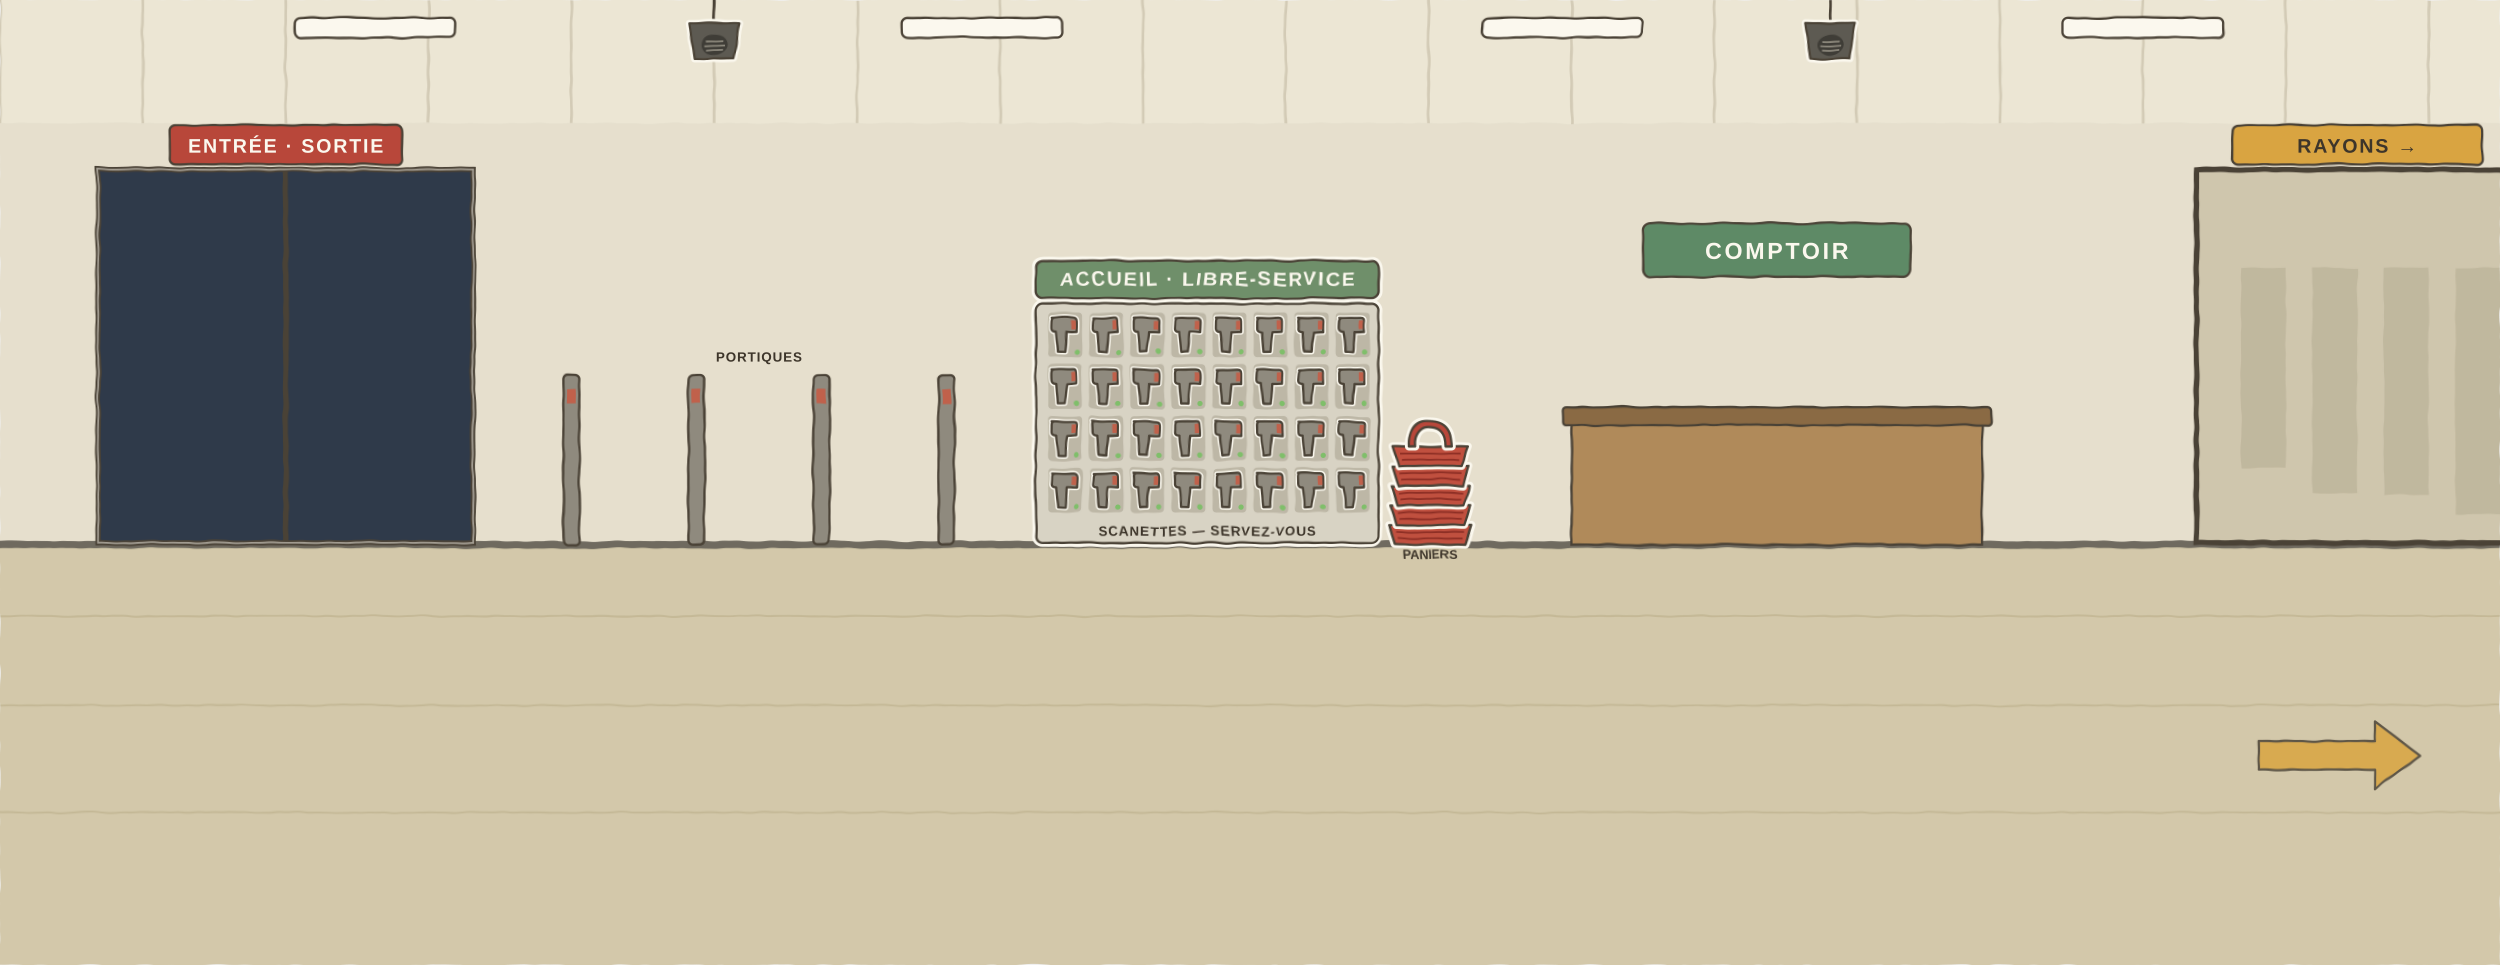
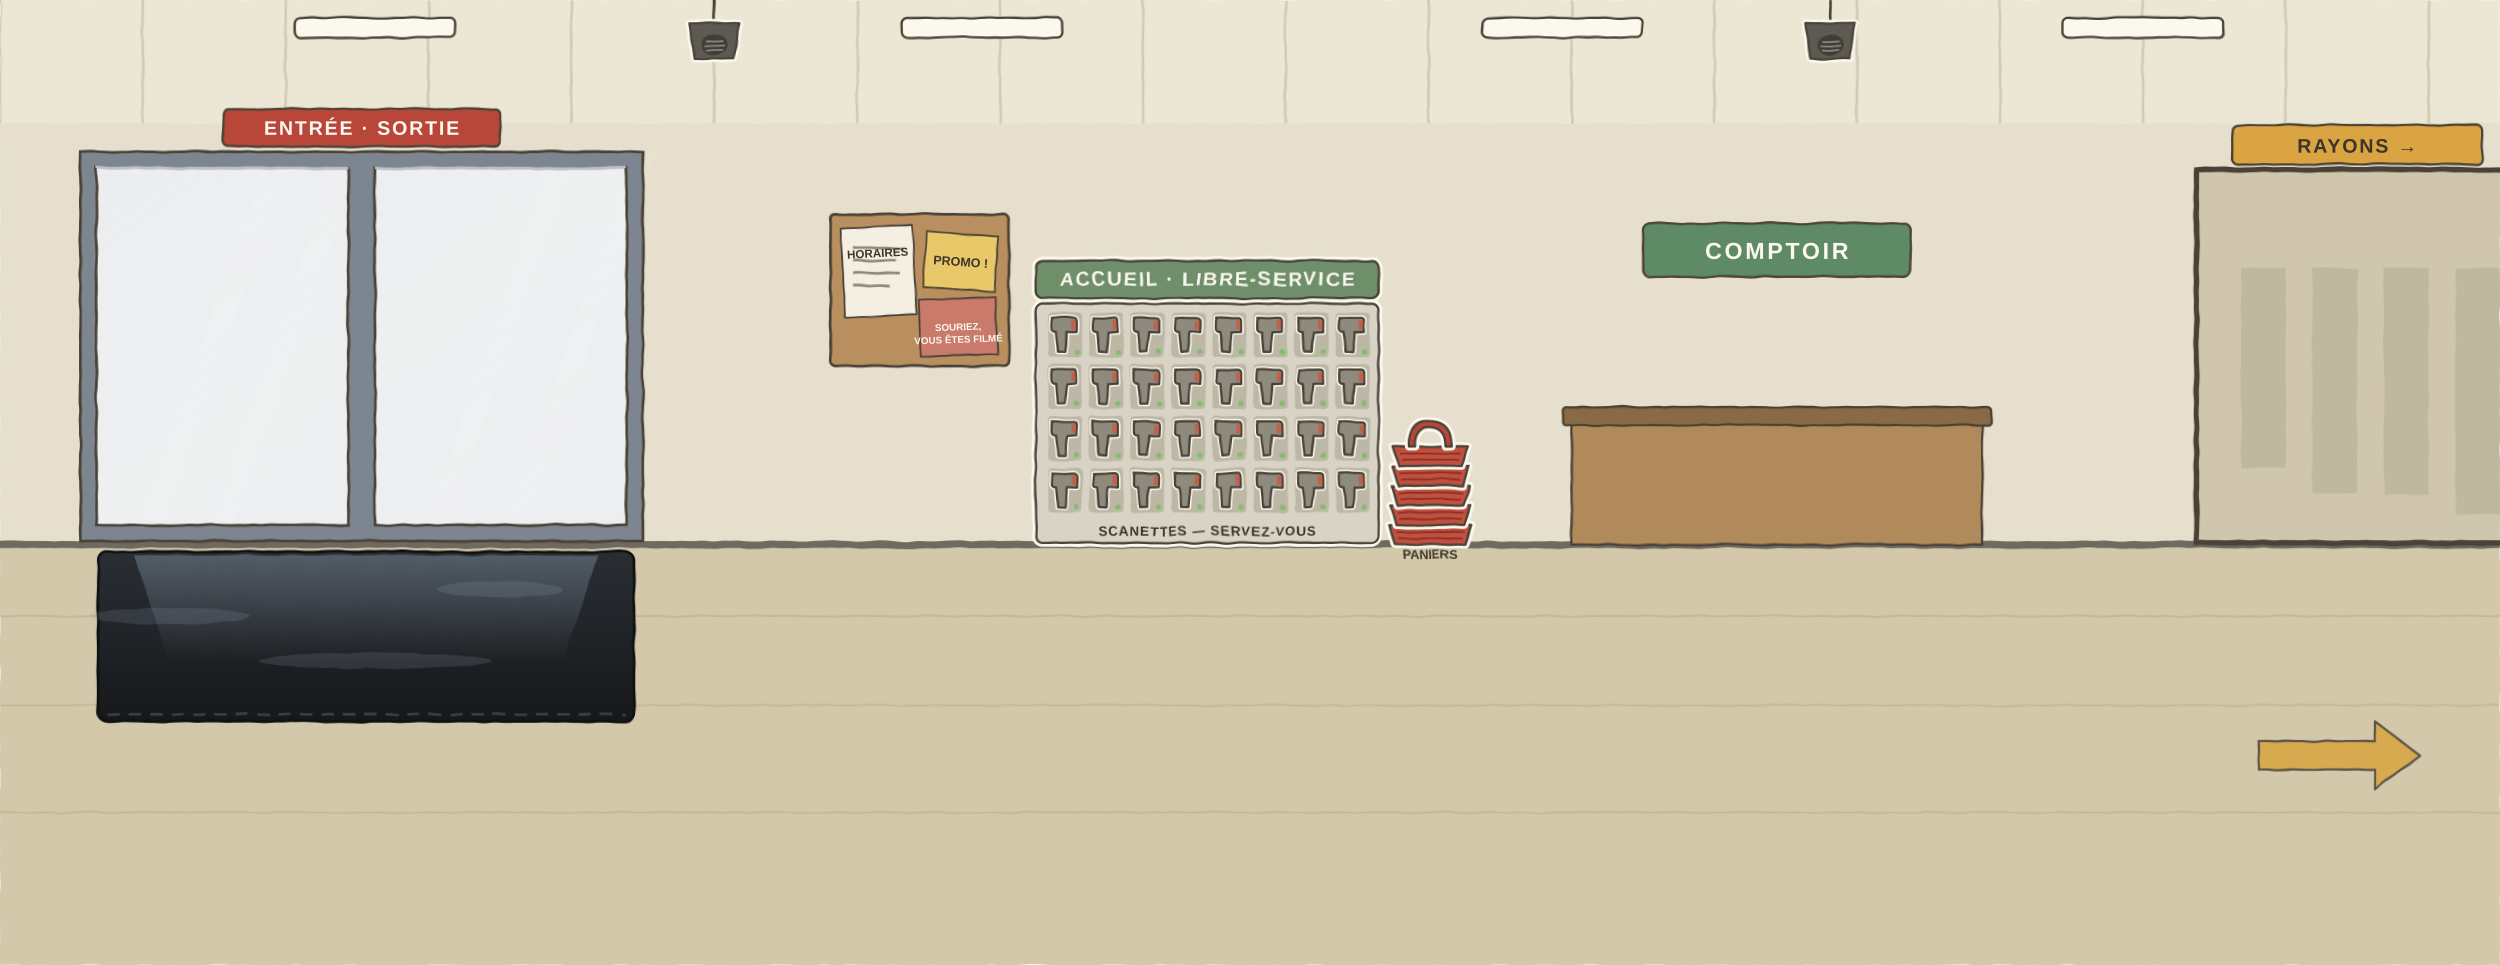
<svg xmlns="http://www.w3.org/2000/svg" width="2800" height="1080" viewBox="0 0 2800 1080">
  <defs>
    <filter id="crayon" x="-2%" y="-2%" width="104%" height="104%">
      <feTurbulence type="fractalNoise" baseFrequency="0.035" numOctaves="2" seed="7" />
      <feDisplacementMap in="SourceGraphic" scale="3.5" />
    </filter>
+     <linearGradient id="tapis" x1="0" y1="0" x2="0" y2="1">
+       <stop offset="0" stop-color="#2a2e33" />
+       <stop offset="1" stop-color="#16181b" />
+     </linearGradient>
+     <linearGradient id="reflet" x1="0" y1="0" x2="0" y2="1">
+       <stop offset="0" stop-color="#9fb4c9" stop-opacity="0.35" />
+       <stop offset="1" stop-color="#9fb4c9" stop-opacity="0" />
+     </linearGradient>
+     <linearGradient id="verre" x1="0" y1="0" x2="1" y2="1">
+       <stop offset="0" stop-color="#cfe0ee" stop-opacity="0.16" />
+       <stop offset="0.5" stop-color="#cfe0ee" stop-opacity="0.06" />
+       <stop offset="1" stop-color="#cfe0ee" stop-opacity="0.14" />
+     </linearGradient>
  </defs>
  <g filter="url(#crayon)">
    <rect x="-20" y="-20" width="2840" height="190" fill="#ece6d4" />
    <line x1="0" y1="0" x2="0" y2="150" stroke="#d3cbb6" stroke-width="3" />
    <line x1="160" y1="0" x2="160" y2="150" stroke="#d3cbb6" stroke-width="3" />
    <line x1="320" y1="0" x2="320" y2="150" stroke="#d3cbb6" stroke-width="3" />
    <line x1="480" y1="0" x2="480" y2="150" stroke="#d3cbb6" stroke-width="3" />
    <line x1="640" y1="0" x2="640" y2="150" stroke="#d3cbb6" stroke-width="3" />
    <line x1="800" y1="0" x2="800" y2="150" stroke="#d3cbb6" stroke-width="3" />
    <line x1="960" y1="0" x2="960" y2="150" stroke="#d3cbb6" stroke-width="3" />
    <line x1="1120" y1="0" x2="1120" y2="150" stroke="#d3cbb6" stroke-width="3" />
    <line x1="1280" y1="0" x2="1280" y2="150" stroke="#d3cbb6" stroke-width="3" />
    <line x1="1440" y1="0" x2="1440" y2="150" stroke="#d3cbb6" stroke-width="3" />
    <line x1="1600" y1="0" x2="1600" y2="150" stroke="#d3cbb6" stroke-width="3" />
    <line x1="1760" y1="0" x2="1760" y2="150" stroke="#d3cbb6" stroke-width="3" />
    <line x1="1920" y1="0" x2="1920" y2="150" stroke="#d3cbb6" stroke-width="3" />
    <line x1="2080" y1="0" x2="2080" y2="150" stroke="#d3cbb6" stroke-width="3" />
    <line x1="2240" y1="0" x2="2240" y2="150" stroke="#d3cbb6" stroke-width="3" />
    <line x1="2400" y1="0" x2="2400" y2="150" stroke="#d3cbb6" stroke-width="3" />
    <line x1="2560" y1="0" x2="2560" y2="150" stroke="#d3cbb6" stroke-width="3" />
    <line x1="2720" y1="0" x2="2720" y2="150" stroke="#d3cbb6" stroke-width="3" />
    <rect x="330" y="20" width="180" height="22" rx="6" fill="#fbf8ee" stroke="#4a4236" stroke-width="2.6" />
    <rect x="1010" y="20" width="180" height="22" rx="6" fill="#fbf8ee" stroke="#4a4236" stroke-width="2.6" />
    <rect x="1660" y="20" width="180" height="22" rx="6" fill="#fbf8ee" stroke="#4a4236" stroke-width="2.6" />
    <rect x="2310" y="20" width="180" height="22" rx="6" fill="#fbf8ee" stroke="#4a4236" stroke-width="2.6" />
-     <rect x="-20" y="138" width="2840" height="472" fill="#e6dfcd" />
+     <path d="M-20 138 H2820 V610 H-20 Z M90 170 V606 H720 V170 Z" fill="#e6dfcd" fill-rule="evenodd" />
    <rect x="-20" y="610" width="2840" height="490" fill="#d3c8aa" />
    <line x1="0" y1="690" x2="2800" y2="690" stroke="#c4b896" stroke-width="2" />
    <line x1="0" y1="790" x2="2800" y2="790" stroke="#c4b896" stroke-width="2" />
    <line x1="0" y1="910" x2="2800" y2="910" stroke="#c4b896" stroke-width="2" />
    <rect x="-20" y="606" width="2840" height="8" fill="#6f6a5f" />
    <g transform="translate(200 0)">
      <line x1="600" y1="0" x2="600" y2="26" stroke="#4a4236" stroke-width="3" />
      <g>
        <path d="M572 26 h56 l-6 40 h-44 z" fill="#5d5a52" stroke="#fbf8ee" stroke-width="8" stroke-linejoin="round" />
        <path d="M572 26 h56 l-6 40 h-44 z" fill="#5d5a52" stroke="#4a4236" stroke-width="2.4" stroke-linejoin="round" />
      </g>
      <ellipse cx="600" cy="50" rx="15" ry="12" fill="#3f3d37" />
      <path d="M590 46 h20 M588 51 h24 M590 56 h20" stroke="#8d897d" stroke-width="2" />
    </g>
    <g transform="translate(1450 0)">
      <line x1="600" y1="0" x2="600" y2="26" stroke="#4a4236" stroke-width="3" />
      <g>
        <path d="M572 26 h56 l-6 40 h-44 z" fill="#5d5a52" stroke="#fbf8ee" stroke-width="8" stroke-linejoin="round" />
        <path d="M572 26 h56 l-6 40 h-44 z" fill="#5d5a52" stroke="#4a4236" stroke-width="2.4" stroke-linejoin="round" />
      </g>
      <ellipse cx="600" cy="50" rx="15" ry="12" fill="#3f3d37" />
      <path d="M590 46 h20 M588 51 h24 M590 56 h20" stroke="#8d897d" stroke-width="2" />
    </g>
-     <rect x="110" y="190" width="420" height="418" fill="#2f3a4a" stroke="#4a4236" stroke-width="6" />
-     <line x1="320" y1="190" x2="320" y2="608" stroke="#4a4236" stroke-width="6" />
-     <rect x="110" y="190" width="420" height="418" fill="none" stroke="#fbf8ee" stroke-width="2" opacity="0.5" />
-     <rect x="190" y="140" width="260" height="44" rx="6" fill="#b8473a" stroke="#4a4236" stroke-width="2.6" />
-     <rect x="631" y="420" width="18" height="190" rx="5" fill="#8f8a7e" stroke="#4a4236" stroke-width="2.6" />
-     <rect x="635" y="436" width="10" height="16" fill="#c0614b" />
-     <rect x="771" y="420" width="18" height="190" rx="5" fill="#8f8a7e" stroke="#4a4236" stroke-width="2.6" />
-     <rect x="775" y="436" width="10" height="16" fill="#c0614b" />
-     <rect x="911" y="420" width="18" height="190" rx="5" fill="#8f8a7e" stroke="#4a4236" stroke-width="2.6" />
-     <rect x="915" y="436" width="10" height="16" fill="#c0614b" />
-     <rect x="1051" y="420" width="18" height="190" rx="5" fill="#8f8a7e" stroke="#4a4236" stroke-width="2.6" />
-     <rect x="1055" y="436" width="10" height="16" fill="#c0614b" />
+     <rect x="90" y="170" width="630" height="436" fill="url(#verre)" />
+     <path d="M150 606 L300 170 h26 L176 606 z" fill="#ffffff" opacity="0.07" />
+     <path d="M230 606 L380 170 h26 L256 606 z" fill="#ffffff" opacity="0.07" />
+     <path d="M470 606 L620 170 h26 L496 606 z" fill="#ffffff" opacity="0.07" />
+     <path d="M560 606 L710 170 h26 L586 606 z" fill="#ffffff" opacity="0.07" />
+     <path d="M90 170 h630 v436 h-630 z M108 188 v400 h282 v-400 z M420 188 v400 h282 v-400 z" fill="#7d8590" fill-rule="evenodd" stroke="#4a4236" stroke-width="3" />
+     <path d="M108 188 h282 M420 188 h282" stroke="#b9c0c8" stroke-width="3" />
+     <rect x="250" y="122" width="310" height="42" rx="6" fill="#b8473a" stroke="#4a4236" stroke-width="2.6" />
+     <rect x="110" y="618" width="600" height="190" rx="10" fill="url(#tapis)" stroke="#0f1012" stroke-width="3" />
+     <path d="M150 622 h520 l-40 120 h-440 z" fill="url(#reflet)" />
+     <ellipse cx="190" cy="690" rx="90" ry="9" fill="#8fa3b8" opacity="0.18" />
+     <ellipse cx="420" cy="740" rx="130" ry="9" fill="#8fa3b8" opacity="0.18" />
+     <ellipse cx="560" cy="660" rx="70" ry="9" fill="#8fa3b8" opacity="0.18" />
+     <path d="M120 800 h580" stroke="#3a3f45" stroke-width="3" stroke-dasharray="14 10" />
+     <rect x="930" y="240" width="200" height="170" rx="6" fill="#b98f5f" stroke="#4a4236" stroke-width="3" />
+     <rect x="944" y="254" width="80" height="100" fill="#f4efe2" stroke="#4a4236" stroke-width="2" transform="rotate(-3 984 304)" />
+     <rect x="1036" y="262" width="80" height="62" fill="#e9c86a" stroke="#4a4236" stroke-width="2" transform="rotate(4 1076 293)" />
+     <rect x="1030" y="334" width="86" height="64" fill="#c97a6a" stroke="#4a4236" stroke-width="2" transform="rotate(-2 1073 366)" />
+     <path d="M956 278 h56 M956 292 h48 M956 306 h52 M956 320 h40" stroke="#8d897d" stroke-width="3" />
    <g transform="translate(1130 0)">
      <g>
        <rect x="30" y="292" width="384" height="42" rx="8" fill="#6f8f6a" stroke="#fbf8ee" stroke-width="9" stroke-linejoin="round" />
        <rect x="30" y="292" width="384" height="42" rx="8" fill="#6f8f6a" stroke="#4a4236" stroke-width="2.6" stroke-linejoin="round" />
      </g>
      <text x="222" y="320" text-anchor="middle" font-family="Trebuchet MS, Segoe UI, Arial, sans-serif" font-size="22" font-weight="700" fill="#fbf8ee" letter-spacing="2">ACCUEIL · LIBRE-SERVICE</text>
      <g>
        <rect x="30" y="340" width="384" height="268" rx="8" fill="#d8d3c4" stroke="#fbf8ee" stroke-width="9" stroke-linejoin="round" />
        <rect x="30" y="340" width="384" height="268" rx="8" fill="#d8d3c4" stroke="#4a4236" stroke-width="2.6" stroke-linejoin="round" />
      </g>
      <rect x="44" y="350" width="38" height="50" rx="4" fill="#bdb7a6" />
      <g>
        <path d="M48 356 h24 q4 0 4 4 v12 h-11 l-2 22 h-8 l-2 -22 q-5 0 -5 -4 v-8 q0 -4 4 -4 z" fill="#8f8a7e" stroke="#fbf8ee" stroke-width="6" stroke-linejoin="round" />
        <path d="M48 356 h24 q4 0 4 4 v12 h-11 l-2 22 h-8 l-2 -22 q-5 0 -5 -4 v-8 q0 -4 4 -4 z" fill="#8f8a7e" stroke="#4a4236" stroke-width="2.6" stroke-linejoin="round" />
      </g>
      <rect x="70" y="359" width="5" height="10" fill="#c0614b" />
      <circle cx="76" cy="394" r="3" fill="#7fbf6a" />
      <rect x="90" y="350" width="38" height="50" rx="4" fill="#bdb7a6" />
      <g>
        <path d="M94 356 h24 q4 0 4 4 v12 h-11 l-2 22 h-8 l-2 -22 q-5 0 -5 -4 v-8 q0 -4 4 -4 z" fill="#8f8a7e" stroke="#fbf8ee" stroke-width="6" stroke-linejoin="round" />
        <path d="M94 356 h24 q4 0 4 4 v12 h-11 l-2 22 h-8 l-2 -22 q-5 0 -5 -4 v-8 q0 -4 4 -4 z" fill="#8f8a7e" stroke="#4a4236" stroke-width="2.6" stroke-linejoin="round" />
      </g>
      <rect x="116" y="359" width="5" height="10" fill="#c0614b" />
      <circle cx="122" cy="394" r="3" fill="#7fbf6a" />
      <rect x="136" y="350" width="38" height="50" rx="4" fill="#bdb7a6" />
      <g>
        <path d="M140 356 h24 q4 0 4 4 v12 h-11 l-2 22 h-8 l-2 -22 q-5 0 -5 -4 v-8 q0 -4 4 -4 z" fill="#8f8a7e" stroke="#fbf8ee" stroke-width="6" stroke-linejoin="round" />
        <path d="M140 356 h24 q4 0 4 4 v12 h-11 l-2 22 h-8 l-2 -22 q-5 0 -5 -4 v-8 q0 -4 4 -4 z" fill="#8f8a7e" stroke="#4a4236" stroke-width="2.6" stroke-linejoin="round" />
      </g>
      <rect x="162" y="359" width="5" height="10" fill="#c0614b" />
      <circle cx="168" cy="394" r="3" fill="#7fbf6a" />
      <rect x="182" y="350" width="38" height="50" rx="4" fill="#bdb7a6" />
      <g>
        <path d="M186 356 h24 q4 0 4 4 v12 h-11 l-2 22 h-8 l-2 -22 q-5 0 -5 -4 v-8 q0 -4 4 -4 z" fill="#8f8a7e" stroke="#fbf8ee" stroke-width="6" stroke-linejoin="round" />
        <path d="M186 356 h24 q4 0 4 4 v12 h-11 l-2 22 h-8 l-2 -22 q-5 0 -5 -4 v-8 q0 -4 4 -4 z" fill="#8f8a7e" stroke="#4a4236" stroke-width="2.6" stroke-linejoin="round" />
      </g>
      <rect x="208" y="359" width="5" height="10" fill="#c0614b" />
      <circle cx="214" cy="394" r="3" fill="#7fbf6a" />
      <rect x="228" y="350" width="38" height="50" rx="4" fill="#bdb7a6" />
      <g>
        <path d="M232 356 h24 q4 0 4 4 v12 h-11 l-2 22 h-8 l-2 -22 q-5 0 -5 -4 v-8 q0 -4 4 -4 z" fill="#8f8a7e" stroke="#fbf8ee" stroke-width="6" stroke-linejoin="round" />
        <path d="M232 356 h24 q4 0 4 4 v12 h-11 l-2 22 h-8 l-2 -22 q-5 0 -5 -4 v-8 q0 -4 4 -4 z" fill="#8f8a7e" stroke="#4a4236" stroke-width="2.6" stroke-linejoin="round" />
      </g>
      <rect x="254" y="359" width="5" height="10" fill="#c0614b" />
      <circle cx="260" cy="394" r="3" fill="#7fbf6a" />
      <rect x="274" y="350" width="38" height="50" rx="4" fill="#bdb7a6" />
      <g>
        <path d="M278 356 h24 q4 0 4 4 v12 h-11 l-2 22 h-8 l-2 -22 q-5 0 -5 -4 v-8 q0 -4 4 -4 z" fill="#8f8a7e" stroke="#fbf8ee" stroke-width="6" stroke-linejoin="round" />
        <path d="M278 356 h24 q4 0 4 4 v12 h-11 l-2 22 h-8 l-2 -22 q-5 0 -5 -4 v-8 q0 -4 4 -4 z" fill="#8f8a7e" stroke="#4a4236" stroke-width="2.6" stroke-linejoin="round" />
      </g>
      <rect x="300" y="359" width="5" height="10" fill="#c0614b" />
      <circle cx="306" cy="394" r="3" fill="#7fbf6a" />
      <rect x="320" y="350" width="38" height="50" rx="4" fill="#bdb7a6" />
      <g>
        <path d="M324 356 h24 q4 0 4 4 v12 h-11 l-2 22 h-8 l-2 -22 q-5 0 -5 -4 v-8 q0 -4 4 -4 z" fill="#8f8a7e" stroke="#fbf8ee" stroke-width="6" stroke-linejoin="round" />
        <path d="M324 356 h24 q4 0 4 4 v12 h-11 l-2 22 h-8 l-2 -22 q-5 0 -5 -4 v-8 q0 -4 4 -4 z" fill="#8f8a7e" stroke="#4a4236" stroke-width="2.6" stroke-linejoin="round" />
      </g>
      <rect x="346" y="359" width="5" height="10" fill="#c0614b" />
      <circle cx="352" cy="394" r="3" fill="#7fbf6a" />
      <rect x="366" y="350" width="38" height="50" rx="4" fill="#bdb7a6" />
      <g>
        <path d="M370 356 h24 q4 0 4 4 v12 h-11 l-2 22 h-8 l-2 -22 q-5 0 -5 -4 v-8 q0 -4 4 -4 z" fill="#8f8a7e" stroke="#fbf8ee" stroke-width="6" stroke-linejoin="round" />
        <path d="M370 356 h24 q4 0 4 4 v12 h-11 l-2 22 h-8 l-2 -22 q-5 0 -5 -4 v-8 q0 -4 4 -4 z" fill="#8f8a7e" stroke="#4a4236" stroke-width="2.6" stroke-linejoin="round" />
      </g>
      <rect x="392" y="359" width="5" height="10" fill="#c0614b" />
      <circle cx="398" cy="394" r="3" fill="#7fbf6a" />
      <rect x="44" y="408" width="38" height="50" rx="4" fill="#bdb7a6" />
      <g>
        <path d="M48 414 h24 q4 0 4 4 v12 h-11 l-2 22 h-8 l-2 -22 q-5 0 -5 -4 v-8 q0 -4 4 -4 z" fill="#8f8a7e" stroke="#fbf8ee" stroke-width="6" stroke-linejoin="round" />
        <path d="M48 414 h24 q4 0 4 4 v12 h-11 l-2 22 h-8 l-2 -22 q-5 0 -5 -4 v-8 q0 -4 4 -4 z" fill="#8f8a7e" stroke="#4a4236" stroke-width="2.6" stroke-linejoin="round" />
      </g>
      <rect x="70" y="417" width="5" height="10" fill="#c0614b" />
      <circle cx="76" cy="452" r="3" fill="#7fbf6a" />
      <rect x="90" y="408" width="38" height="50" rx="4" fill="#bdb7a6" />
      <g>
        <path d="M94 414 h24 q4 0 4 4 v12 h-11 l-2 22 h-8 l-2 -22 q-5 0 -5 -4 v-8 q0 -4 4 -4 z" fill="#8f8a7e" stroke="#fbf8ee" stroke-width="6" stroke-linejoin="round" />
        <path d="M94 414 h24 q4 0 4 4 v12 h-11 l-2 22 h-8 l-2 -22 q-5 0 -5 -4 v-8 q0 -4 4 -4 z" fill="#8f8a7e" stroke="#4a4236" stroke-width="2.6" stroke-linejoin="round" />
      </g>
      <rect x="116" y="417" width="5" height="10" fill="#c0614b" />
      <circle cx="122" cy="452" r="3" fill="#7fbf6a" />
      <rect x="136" y="408" width="38" height="50" rx="4" fill="#bdb7a6" />
      <g>
        <path d="M140 414 h24 q4 0 4 4 v12 h-11 l-2 22 h-8 l-2 -22 q-5 0 -5 -4 v-8 q0 -4 4 -4 z" fill="#8f8a7e" stroke="#fbf8ee" stroke-width="6" stroke-linejoin="round" />
        <path d="M140 414 h24 q4 0 4 4 v12 h-11 l-2 22 h-8 l-2 -22 q-5 0 -5 -4 v-8 q0 -4 4 -4 z" fill="#8f8a7e" stroke="#4a4236" stroke-width="2.6" stroke-linejoin="round" />
      </g>
      <rect x="162" y="417" width="5" height="10" fill="#c0614b" />
      <circle cx="168" cy="452" r="3" fill="#7fbf6a" />
      <rect x="182" y="408" width="38" height="50" rx="4" fill="#bdb7a6" />
      <g>
        <path d="M186 414 h24 q4 0 4 4 v12 h-11 l-2 22 h-8 l-2 -22 q-5 0 -5 -4 v-8 q0 -4 4 -4 z" fill="#8f8a7e" stroke="#fbf8ee" stroke-width="6" stroke-linejoin="round" />
        <path d="M186 414 h24 q4 0 4 4 v12 h-11 l-2 22 h-8 l-2 -22 q-5 0 -5 -4 v-8 q0 -4 4 -4 z" fill="#8f8a7e" stroke="#4a4236" stroke-width="2.6" stroke-linejoin="round" />
      </g>
      <rect x="208" y="417" width="5" height="10" fill="#c0614b" />
      <circle cx="214" cy="452" r="3" fill="#7fbf6a" />
      <rect x="228" y="408" width="38" height="50" rx="4" fill="#bdb7a6" />
      <g>
        <path d="M232 414 h24 q4 0 4 4 v12 h-11 l-2 22 h-8 l-2 -22 q-5 0 -5 -4 v-8 q0 -4 4 -4 z" fill="#8f8a7e" stroke="#fbf8ee" stroke-width="6" stroke-linejoin="round" />
        <path d="M232 414 h24 q4 0 4 4 v12 h-11 l-2 22 h-8 l-2 -22 q-5 0 -5 -4 v-8 q0 -4 4 -4 z" fill="#8f8a7e" stroke="#4a4236" stroke-width="2.6" stroke-linejoin="round" />
      </g>
      <rect x="254" y="417" width="5" height="10" fill="#c0614b" />
      <circle cx="260" cy="452" r="3" fill="#7fbf6a" />
      <rect x="274" y="408" width="38" height="50" rx="4" fill="#bdb7a6" />
      <g>
        <path d="M278 414 h24 q4 0 4 4 v12 h-11 l-2 22 h-8 l-2 -22 q-5 0 -5 -4 v-8 q0 -4 4 -4 z" fill="#8f8a7e" stroke="#fbf8ee" stroke-width="6" stroke-linejoin="round" />
        <path d="M278 414 h24 q4 0 4 4 v12 h-11 l-2 22 h-8 l-2 -22 q-5 0 -5 -4 v-8 q0 -4 4 -4 z" fill="#8f8a7e" stroke="#4a4236" stroke-width="2.6" stroke-linejoin="round" />
      </g>
      <rect x="300" y="417" width="5" height="10" fill="#c0614b" />
      <circle cx="306" cy="452" r="3" fill="#7fbf6a" />
      <rect x="320" y="408" width="38" height="50" rx="4" fill="#bdb7a6" />
      <g>
        <path d="M324 414 h24 q4 0 4 4 v12 h-11 l-2 22 h-8 l-2 -22 q-5 0 -5 -4 v-8 q0 -4 4 -4 z" fill="#8f8a7e" stroke="#fbf8ee" stroke-width="6" stroke-linejoin="round" />
        <path d="M324 414 h24 q4 0 4 4 v12 h-11 l-2 22 h-8 l-2 -22 q-5 0 -5 -4 v-8 q0 -4 4 -4 z" fill="#8f8a7e" stroke="#4a4236" stroke-width="2.6" stroke-linejoin="round" />
      </g>
      <rect x="346" y="417" width="5" height="10" fill="#c0614b" />
      <circle cx="352" cy="452" r="3" fill="#7fbf6a" />
      <rect x="366" y="408" width="38" height="50" rx="4" fill="#bdb7a6" />
      <g>
        <path d="M370 414 h24 q4 0 4 4 v12 h-11 l-2 22 h-8 l-2 -22 q-5 0 -5 -4 v-8 q0 -4 4 -4 z" fill="#8f8a7e" stroke="#fbf8ee" stroke-width="6" stroke-linejoin="round" />
        <path d="M370 414 h24 q4 0 4 4 v12 h-11 l-2 22 h-8 l-2 -22 q-5 0 -5 -4 v-8 q0 -4 4 -4 z" fill="#8f8a7e" stroke="#4a4236" stroke-width="2.6" stroke-linejoin="round" />
      </g>
      <rect x="392" y="417" width="5" height="10" fill="#c0614b" />
      <circle cx="398" cy="452" r="3" fill="#7fbf6a" />
      <rect x="44" y="466" width="38" height="50" rx="4" fill="#bdb7a6" />
      <g>
        <path d="M48 472 h24 q4 0 4 4 v12 h-11 l-2 22 h-8 l-2 -22 q-5 0 -5 -4 v-8 q0 -4 4 -4 z" fill="#8f8a7e" stroke="#fbf8ee" stroke-width="6" stroke-linejoin="round" />
        <path d="M48 472 h24 q4 0 4 4 v12 h-11 l-2 22 h-8 l-2 -22 q-5 0 -5 -4 v-8 q0 -4 4 -4 z" fill="#8f8a7e" stroke="#4a4236" stroke-width="2.6" stroke-linejoin="round" />
      </g>
      <rect x="70" y="475" width="5" height="10" fill="#c0614b" />
      <circle cx="76" cy="510" r="3" fill="#7fbf6a" />
      <rect x="90" y="466" width="38" height="50" rx="4" fill="#bdb7a6" />
      <g>
        <path d="M94 472 h24 q4 0 4 4 v12 h-11 l-2 22 h-8 l-2 -22 q-5 0 -5 -4 v-8 q0 -4 4 -4 z" fill="#8f8a7e" stroke="#fbf8ee" stroke-width="6" stroke-linejoin="round" />
        <path d="M94 472 h24 q4 0 4 4 v12 h-11 l-2 22 h-8 l-2 -22 q-5 0 -5 -4 v-8 q0 -4 4 -4 z" fill="#8f8a7e" stroke="#4a4236" stroke-width="2.6" stroke-linejoin="round" />
      </g>
      <rect x="116" y="475" width="5" height="10" fill="#c0614b" />
      <circle cx="122" cy="510" r="3" fill="#7fbf6a" />
      <rect x="136" y="466" width="38" height="50" rx="4" fill="#bdb7a6" />
      <g>
        <path d="M140 472 h24 q4 0 4 4 v12 h-11 l-2 22 h-8 l-2 -22 q-5 0 -5 -4 v-8 q0 -4 4 -4 z" fill="#8f8a7e" stroke="#fbf8ee" stroke-width="6" stroke-linejoin="round" />
        <path d="M140 472 h24 q4 0 4 4 v12 h-11 l-2 22 h-8 l-2 -22 q-5 0 -5 -4 v-8 q0 -4 4 -4 z" fill="#8f8a7e" stroke="#4a4236" stroke-width="2.6" stroke-linejoin="round" />
      </g>
      <rect x="162" y="475" width="5" height="10" fill="#c0614b" />
      <circle cx="168" cy="510" r="3" fill="#7fbf6a" />
      <rect x="182" y="466" width="38" height="50" rx="4" fill="#bdb7a6" />
      <g>
        <path d="M186 472 h24 q4 0 4 4 v12 h-11 l-2 22 h-8 l-2 -22 q-5 0 -5 -4 v-8 q0 -4 4 -4 z" fill="#8f8a7e" stroke="#fbf8ee" stroke-width="6" stroke-linejoin="round" />
        <path d="M186 472 h24 q4 0 4 4 v12 h-11 l-2 22 h-8 l-2 -22 q-5 0 -5 -4 v-8 q0 -4 4 -4 z" fill="#8f8a7e" stroke="#4a4236" stroke-width="2.6" stroke-linejoin="round" />
      </g>
      <rect x="208" y="475" width="5" height="10" fill="#c0614b" />
      <circle cx="214" cy="510" r="3" fill="#7fbf6a" />
      <rect x="228" y="466" width="38" height="50" rx="4" fill="#bdb7a6" />
      <g>
        <path d="M232 472 h24 q4 0 4 4 v12 h-11 l-2 22 h-8 l-2 -22 q-5 0 -5 -4 v-8 q0 -4 4 -4 z" fill="#8f8a7e" stroke="#fbf8ee" stroke-width="6" stroke-linejoin="round" />
        <path d="M232 472 h24 q4 0 4 4 v12 h-11 l-2 22 h-8 l-2 -22 q-5 0 -5 -4 v-8 q0 -4 4 -4 z" fill="#8f8a7e" stroke="#4a4236" stroke-width="2.6" stroke-linejoin="round" />
      </g>
      <rect x="254" y="475" width="5" height="10" fill="#c0614b" />
      <circle cx="260" cy="510" r="3" fill="#7fbf6a" />
      <rect x="274" y="466" width="38" height="50" rx="4" fill="#bdb7a6" />
      <g>
        <path d="M278 472 h24 q4 0 4 4 v12 h-11 l-2 22 h-8 l-2 -22 q-5 0 -5 -4 v-8 q0 -4 4 -4 z" fill="#8f8a7e" stroke="#fbf8ee" stroke-width="6" stroke-linejoin="round" />
        <path d="M278 472 h24 q4 0 4 4 v12 h-11 l-2 22 h-8 l-2 -22 q-5 0 -5 -4 v-8 q0 -4 4 -4 z" fill="#8f8a7e" stroke="#4a4236" stroke-width="2.6" stroke-linejoin="round" />
      </g>
      <rect x="300" y="475" width="5" height="10" fill="#c0614b" />
      <circle cx="306" cy="510" r="3" fill="#7fbf6a" />
      <rect x="320" y="466" width="38" height="50" rx="4" fill="#bdb7a6" />
      <g>
        <path d="M324 472 h24 q4 0 4 4 v12 h-11 l-2 22 h-8 l-2 -22 q-5 0 -5 -4 v-8 q0 -4 4 -4 z" fill="#8f8a7e" stroke="#fbf8ee" stroke-width="6" stroke-linejoin="round" />
        <path d="M324 472 h24 q4 0 4 4 v12 h-11 l-2 22 h-8 l-2 -22 q-5 0 -5 -4 v-8 q0 -4 4 -4 z" fill="#8f8a7e" stroke="#4a4236" stroke-width="2.6" stroke-linejoin="round" />
      </g>
      <rect x="346" y="475" width="5" height="10" fill="#c0614b" />
      <circle cx="352" cy="510" r="3" fill="#7fbf6a" />
      <rect x="366" y="466" width="38" height="50" rx="4" fill="#bdb7a6" />
      <g>
        <path d="M370 472 h24 q4 0 4 4 v12 h-11 l-2 22 h-8 l-2 -22 q-5 0 -5 -4 v-8 q0 -4 4 -4 z" fill="#8f8a7e" stroke="#fbf8ee" stroke-width="6" stroke-linejoin="round" />
        <path d="M370 472 h24 q4 0 4 4 v12 h-11 l-2 22 h-8 l-2 -22 q-5 0 -5 -4 v-8 q0 -4 4 -4 z" fill="#8f8a7e" stroke="#4a4236" stroke-width="2.6" stroke-linejoin="round" />
      </g>
      <rect x="392" y="475" width="5" height="10" fill="#c0614b" />
      <circle cx="398" cy="510" r="3" fill="#7fbf6a" />
      <rect x="44" y="524" width="38" height="50" rx="4" fill="#bdb7a6" />
      <g>
        <path d="M48 530 h24 q4 0 4 4 v12 h-11 l-2 22 h-8 l-2 -22 q-5 0 -5 -4 v-8 q0 -4 4 -4 z" fill="#8f8a7e" stroke="#fbf8ee" stroke-width="6" stroke-linejoin="round" />
        <path d="M48 530 h24 q4 0 4 4 v12 h-11 l-2 22 h-8 l-2 -22 q-5 0 -5 -4 v-8 q0 -4 4 -4 z" fill="#8f8a7e" stroke="#4a4236" stroke-width="2.6" stroke-linejoin="round" />
      </g>
      <rect x="70" y="533" width="5" height="10" fill="#c0614b" />
      <circle cx="76" cy="568" r="3" fill="#7fbf6a" />
      <rect x="90" y="524" width="38" height="50" rx="4" fill="#bdb7a6" />
      <g>
        <path d="M94 530 h24 q4 0 4 4 v12 h-11 l-2 22 h-8 l-2 -22 q-5 0 -5 -4 v-8 q0 -4 4 -4 z" fill="#8f8a7e" stroke="#fbf8ee" stroke-width="6" stroke-linejoin="round" />
        <path d="M94 530 h24 q4 0 4 4 v12 h-11 l-2 22 h-8 l-2 -22 q-5 0 -5 -4 v-8 q0 -4 4 -4 z" fill="#8f8a7e" stroke="#4a4236" stroke-width="2.6" stroke-linejoin="round" />
      </g>
      <rect x="116" y="533" width="5" height="10" fill="#c0614b" />
      <circle cx="122" cy="568" r="3" fill="#7fbf6a" />
      <rect x="136" y="524" width="38" height="50" rx="4" fill="#bdb7a6" />
      <g>
        <path d="M140 530 h24 q4 0 4 4 v12 h-11 l-2 22 h-8 l-2 -22 q-5 0 -5 -4 v-8 q0 -4 4 -4 z" fill="#8f8a7e" stroke="#fbf8ee" stroke-width="6" stroke-linejoin="round" />
        <path d="M140 530 h24 q4 0 4 4 v12 h-11 l-2 22 h-8 l-2 -22 q-5 0 -5 -4 v-8 q0 -4 4 -4 z" fill="#8f8a7e" stroke="#4a4236" stroke-width="2.6" stroke-linejoin="round" />
      </g>
      <rect x="162" y="533" width="5" height="10" fill="#c0614b" />
      <circle cx="168" cy="568" r="3" fill="#7fbf6a" />
      <rect x="182" y="524" width="38" height="50" rx="4" fill="#bdb7a6" />
      <g>
        <path d="M186 530 h24 q4 0 4 4 v12 h-11 l-2 22 h-8 l-2 -22 q-5 0 -5 -4 v-8 q0 -4 4 -4 z" fill="#8f8a7e" stroke="#fbf8ee" stroke-width="6" stroke-linejoin="round" />
        <path d="M186 530 h24 q4 0 4 4 v12 h-11 l-2 22 h-8 l-2 -22 q-5 0 -5 -4 v-8 q0 -4 4 -4 z" fill="#8f8a7e" stroke="#4a4236" stroke-width="2.6" stroke-linejoin="round" />
      </g>
      <rect x="208" y="533" width="5" height="10" fill="#c0614b" />
      <circle cx="214" cy="568" r="3" fill="#7fbf6a" />
      <rect x="228" y="524" width="38" height="50" rx="4" fill="#bdb7a6" />
      <g>
        <path d="M232 530 h24 q4 0 4 4 v12 h-11 l-2 22 h-8 l-2 -22 q-5 0 -5 -4 v-8 q0 -4 4 -4 z" fill="#8f8a7e" stroke="#fbf8ee" stroke-width="6" stroke-linejoin="round" />
        <path d="M232 530 h24 q4 0 4 4 v12 h-11 l-2 22 h-8 l-2 -22 q-5 0 -5 -4 v-8 q0 -4 4 -4 z" fill="#8f8a7e" stroke="#4a4236" stroke-width="2.6" stroke-linejoin="round" />
      </g>
      <rect x="254" y="533" width="5" height="10" fill="#c0614b" />
      <circle cx="260" cy="568" r="3" fill="#7fbf6a" />
      <rect x="274" y="524" width="38" height="50" rx="4" fill="#bdb7a6" />
      <g>
        <path d="M278 530 h24 q4 0 4 4 v12 h-11 l-2 22 h-8 l-2 -22 q-5 0 -5 -4 v-8 q0 -4 4 -4 z" fill="#8f8a7e" stroke="#fbf8ee" stroke-width="6" stroke-linejoin="round" />
        <path d="M278 530 h24 q4 0 4 4 v12 h-11 l-2 22 h-8 l-2 -22 q-5 0 -5 -4 v-8 q0 -4 4 -4 z" fill="#8f8a7e" stroke="#4a4236" stroke-width="2.6" stroke-linejoin="round" />
      </g>
      <rect x="300" y="533" width="5" height="10" fill="#c0614b" />
      <circle cx="306" cy="568" r="3" fill="#7fbf6a" />
      <rect x="320" y="524" width="38" height="50" rx="4" fill="#bdb7a6" />
      <g>
        <path d="M324 530 h24 q4 0 4 4 v12 h-11 l-2 22 h-8 l-2 -22 q-5 0 -5 -4 v-8 q0 -4 4 -4 z" fill="#8f8a7e" stroke="#fbf8ee" stroke-width="6" stroke-linejoin="round" />
        <path d="M324 530 h24 q4 0 4 4 v12 h-11 l-2 22 h-8 l-2 -22 q-5 0 -5 -4 v-8 q0 -4 4 -4 z" fill="#8f8a7e" stroke="#4a4236" stroke-width="2.6" stroke-linejoin="round" />
      </g>
      <rect x="346" y="533" width="5" height="10" fill="#c0614b" />
      <circle cx="352" cy="568" r="3" fill="#7fbf6a" />
      <rect x="366" y="524" width="38" height="50" rx="4" fill="#bdb7a6" />
      <g>
        <path d="M370 530 h24 q4 0 4 4 v12 h-11 l-2 22 h-8 l-2 -22 q-5 0 -5 -4 v-8 q0 -4 4 -4 z" fill="#8f8a7e" stroke="#fbf8ee" stroke-width="6" stroke-linejoin="round" />
        <path d="M370 530 h24 q4 0 4 4 v12 h-11 l-2 22 h-8 l-2 -22 q-5 0 -5 -4 v-8 q0 -4 4 -4 z" fill="#8f8a7e" stroke="#4a4236" stroke-width="2.6" stroke-linejoin="round" />
      </g>
      <rect x="392" y="533" width="5" height="10" fill="#c0614b" />
      <circle cx="398" cy="568" r="3" fill="#7fbf6a" />
      <text x="222" y="600" text-anchor="middle" font-family="Trebuchet MS, Segoe UI, Arial, sans-serif" font-size="15" font-weight="700" fill="#3d352a" letter-spacing="1">SCANETTES — SERVEZ-VOUS</text>
      <g>
        <path d="M426 588 h92 l-7 22 h-78 z" fill="#c0503f" stroke="#fbf8ee" stroke-width="9" stroke-linejoin="round" />
        <path d="M426 588 h92 l-7 22 h-78 z" fill="#c0503f" stroke="#4a4236" stroke-width="2.6" stroke-linejoin="round" />
      </g>
      <path d="M434 596 h76 M436 603 h72" stroke="#8e2f25" stroke-width="2" />
      <g>
        <path d="M427 566 h90 l-7 22 h-76 z" fill="#c0503f" stroke="#fbf8ee" stroke-width="9" stroke-linejoin="round" />
        <path d="M427 566 h90 l-7 22 h-76 z" fill="#c0503f" stroke="#4a4236" stroke-width="2.6" stroke-linejoin="round" />
      </g>
      <path d="M435 574 h74 M437 581 h70" stroke="#8e2f25" stroke-width="2" />
      <g>
        <path d="M428 544 h88 l-7 22 h-74 z" fill="#c0503f" stroke="#fbf8ee" stroke-width="9" stroke-linejoin="round" />
        <path d="M428 544 h88 l-7 22 h-74 z" fill="#c0503f" stroke="#4a4236" stroke-width="2.6" stroke-linejoin="round" />
      </g>
      <path d="M436 552 h72 M438 559 h68" stroke="#8e2f25" stroke-width="2" />
      <g>
        <path d="M429 522 h86 l-7 22 h-72 z" fill="#c0503f" stroke="#fbf8ee" stroke-width="9" stroke-linejoin="round" />
        <path d="M429 522 h86 l-7 22 h-72 z" fill="#c0503f" stroke="#4a4236" stroke-width="2.6" stroke-linejoin="round" />
      </g>
      <path d="M437 530 h70 M439 537 h66" stroke="#8e2f25" stroke-width="2" />
      <g>
        <path d="M430 500 h84 l-7 22 h-70 z" fill="#c0503f" stroke="#fbf8ee" stroke-width="9" stroke-linejoin="round" />
        <path d="M430 500 h84 l-7 22 h-70 z" fill="#c0503f" stroke="#4a4236" stroke-width="2.6" stroke-linejoin="round" />
      </g>
      <path d="M438 508 h68 M440 515 h64" stroke="#8e2f25" stroke-width="2" />
      <g>
        <path d="M448 500 q0 -28 24 -28 q24 0 24 28 h-7 q0 -21 -17 -21 q-17 0 -17 21 z" fill="#b8473a" stroke="#fbf8ee" stroke-width="9" stroke-linejoin="round" />
        <path d="M448 500 q0 -28 24 -28 q24 0 24 28 h-7 q0 -21 -17 -21 q-17 0 -17 21 z" fill="#b8473a" stroke="#4a4236" stroke-width="2.6" stroke-linejoin="round" />
      </g>
      <text x="472" y="626" text-anchor="middle" font-family="Trebuchet MS, Segoe UI, Arial, sans-serif" font-size="14" font-weight="700" fill="#3d352a">PANIERS</text>
    </g>
    <rect x="1760" y="470" width="460" height="140" fill="#b08a5a" stroke="#4a4236" stroke-width="2.6" />
    <rect x="1750" y="456" width="480" height="20" rx="4" fill="#8a6a44" stroke="#4a4236" stroke-width="2.6" />
    <rect x="1840" y="250" width="300" height="60" rx="8" fill="#5e8a66" stroke="#4a4236" stroke-width="2.6" />
    <rect x="2460" y="190" width="360" height="418" fill="#cfc6ad" stroke="#4a4236" stroke-width="6" />
    <rect x="2510" y="300" width="50" height="224" fill="#bdb49a" opacity="0.8" />
    <rect x="2590" y="300" width="50" height="252" fill="#bdb49a" opacity="0.8" />
    <rect x="2670" y="300" width="50" height="254" fill="#bdb49a" opacity="0.8" />
    <rect x="2750" y="300" width="50" height="276" fill="#bdb49a" opacity="0.8" />
    <rect x="2500" y="140" width="280" height="44" rx="6" fill="#d9a441" stroke="#4a4236" stroke-width="2.6" />
    <path d="M2530 830 h130 v-22 l50 38 l-50 38 v-22 h-130 z" fill="#d9a441" stroke="#4a4236" stroke-width="2.6" stroke-linejoin="round" opacity="0.85" />
  </g>
-   <text x="320" y="171" text-anchor="middle" font-family="Trebuchet MS, Segoe UI, Arial, sans-serif" font-size="22" font-weight="700" fill="#fbf8ee" letter-spacing="2">ENTRÉE · SORTIE</text>
-   <text x="850" y="405" text-anchor="middle" font-family="Trebuchet MS, Segoe UI, Arial, sans-serif" font-size="15" font-weight="700" fill="#3d352a" letter-spacing="1">PORTIQUES</text>
+   <text x="405" y="151" text-anchor="middle" font-family="Trebuchet MS, Segoe UI, Arial, sans-serif" font-size="22" font-weight="700" fill="#fbf8ee" letter-spacing="2">ENTRÉE · SORTIE</text>
+   <text x="984" y="288" text-anchor="middle" font-family="Trebuchet MS, Segoe UI, Arial, sans-serif" font-size="13" font-weight="700" fill="#3d352a" transform="rotate(-3 984 304)">HORAIRES</text>
+   <text x="1076" y="298" text-anchor="middle" font-family="Trebuchet MS, Segoe UI, Arial, sans-serif" font-size="14" font-weight="700" fill="#3d352a" transform="rotate(4 1076 293)">PROMO !</text>
+   <text x="1073" y="370" text-anchor="middle" font-family="Trebuchet MS, Segoe UI, Arial, sans-serif" font-size="11" font-weight="700" fill="#fbf8ee" transform="rotate(-2 1073 366)">SOURIEZ,</text>
+   <text x="1073" y="384" text-anchor="middle" font-family="Trebuchet MS, Segoe UI, Arial, sans-serif" font-size="11" font-weight="700" fill="#fbf8ee" transform="rotate(-2 1073 366)">VOUS ÊTES FILMÉ</text>
  <text x="1990" y="290" text-anchor="middle" font-family="Trebuchet MS, Segoe UI, Arial, sans-serif" font-size="26" font-weight="700" fill="#fbf8ee" letter-spacing="3">COMPTOIR</text>
  <text x="2640" y="171" text-anchor="middle" font-family="Trebuchet MS, Segoe UI, Arial, sans-serif" font-size="22" font-weight="700" fill="#3d352a" letter-spacing="2">RAYONS →</text>
</svg>
